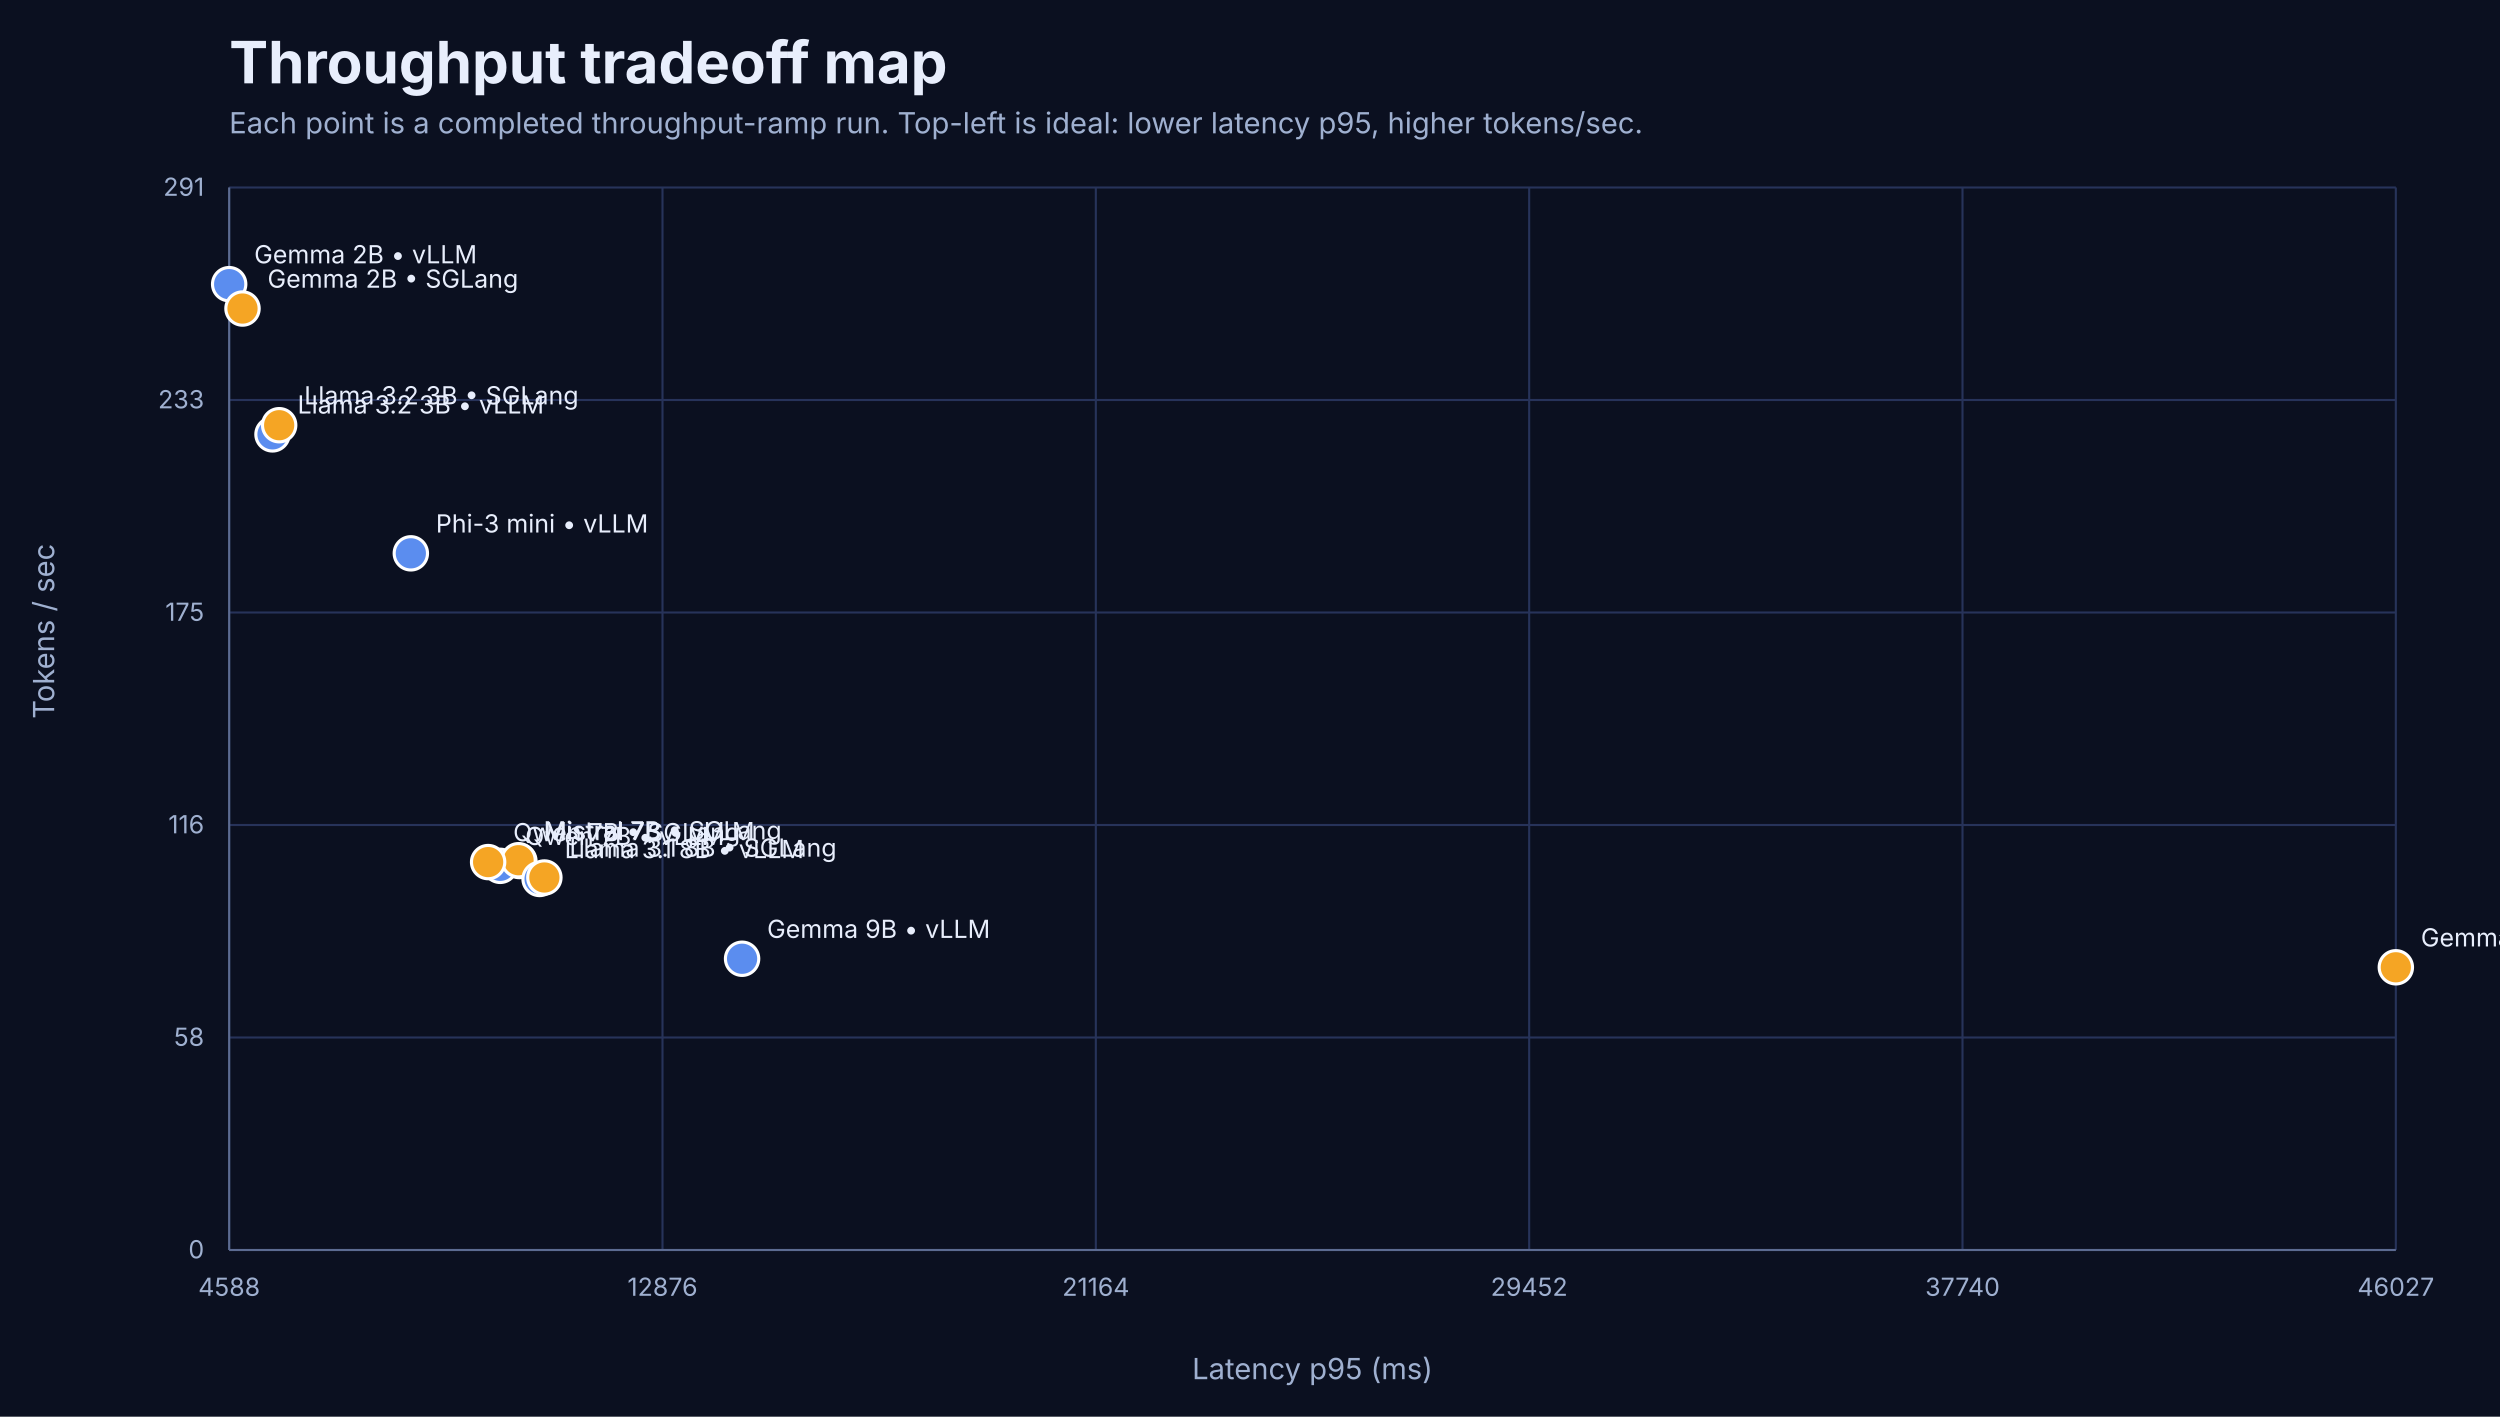
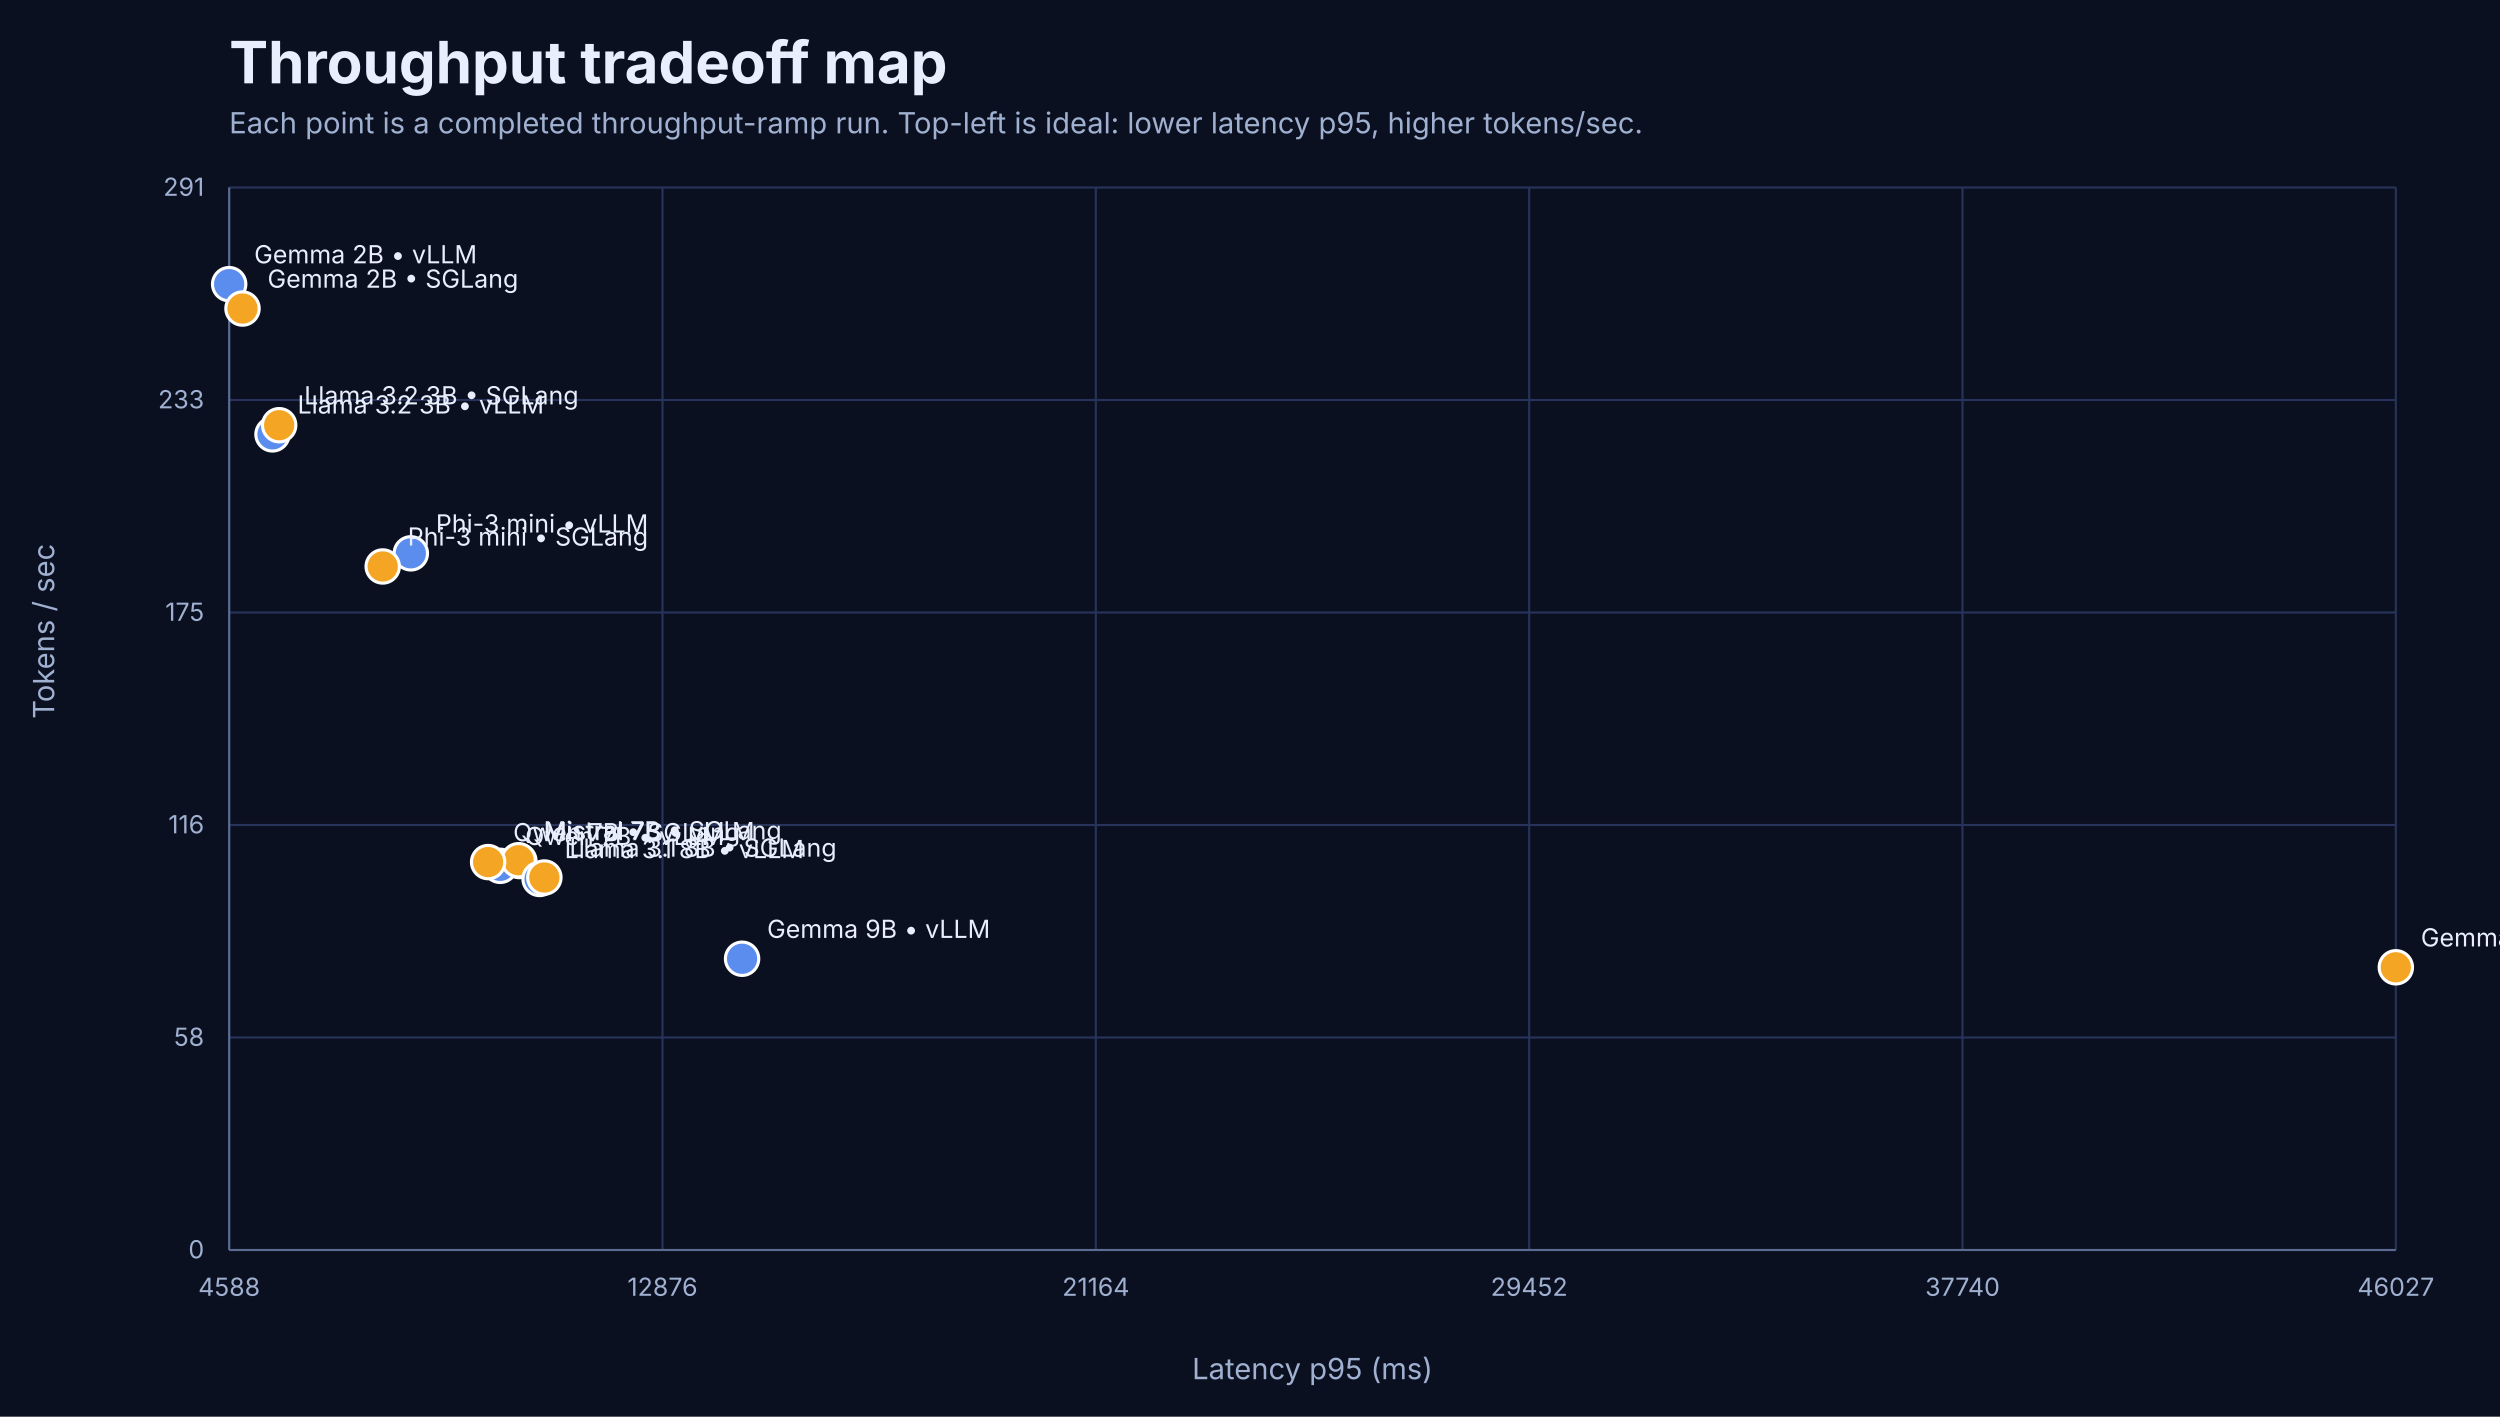
<svg xmlns="http://www.w3.org/2000/svg" width="1200" height="680" viewBox="0 0 1200 680">
  <style>text{font-family:system-ui,-apple-system,sans-serif;fill:#e8eefc}.muted{fill:#9fb0d0}.title{font-size:28px;font-weight:700}.subtitle{font-size:14px}.axis{stroke:#5c6b91;stroke-width:1}.grid{stroke:#27335a;stroke-width:1}.small{font-size:12px}.label{font-size:14px}</style>
  <rect width="1200" height="680" fill="#0b1020" />
  <text x="110" y="40" class="title">Throughput tradeoff map</text>
  <text x="110" y="64" class="subtitle muted">Each point is a completed throughput-ramp run. Top-left is ideal: lower latency p95, higher tokens/sec.</text>
  <line x1="110.0" y1="90" x2="110.0" y2="600" class="grid" />
  <line x1="110" y1="600.0" x2="1150" y2="600.0" class="grid" />
  <text x="110.0" y="622.0" text-anchor="middle" class="small muted">4588</text>
  <text x="98" y="604.0" text-anchor="end" class="small muted">0</text>
  <line x1="318.0" y1="90" x2="318.0" y2="600" class="grid" />
  <line x1="110" y1="498.0" x2="1150" y2="498.0" class="grid" />
  <text x="318.0" y="622.0" text-anchor="middle" class="small muted">12876</text>
  <text x="98" y="502.0" text-anchor="end" class="small muted">58</text>
  <line x1="526.0" y1="90" x2="526.0" y2="600" class="grid" />
  <line x1="110" y1="396.0" x2="1150" y2="396.0" class="grid" />
  <text x="526.0" y="622.0" text-anchor="middle" class="small muted">21164</text>
  <text x="98" y="400.0" text-anchor="end" class="small muted">116</text>
  <line x1="734.0" y1="90" x2="734.0" y2="600" class="grid" />
  <line x1="110" y1="294.0" x2="1150" y2="294.0" class="grid" />
  <text x="734.0" y="622.0" text-anchor="middle" class="small muted">29452</text>
  <text x="98" y="298.0" text-anchor="end" class="small muted">175</text>
  <line x1="942.0" y1="90" x2="942.0" y2="600" class="grid" />
  <line x1="110" y1="192.0" x2="1150" y2="192.0" class="grid" />
  <text x="942.0" y="622.0" text-anchor="middle" class="small muted">37740</text>
  <text x="98" y="196.0" text-anchor="end" class="small muted">233</text>
  <line x1="1150.0" y1="90" x2="1150.0" y2="600" class="grid" />
  <line x1="110" y1="90.0" x2="1150" y2="90.0" class="grid" />
  <text x="1150.0" y="622.0" text-anchor="middle" class="small muted">46027</text>
  <text x="98" y="94.0" text-anchor="end" class="small muted">291</text>
  <line x1="110" y1="90" x2="110" y2="600" class="axis" />
  <line x1="110" y1="600" x2="1150" y2="600" class="axis" />
  <circle cx="110.0" cy="136.4" r="8" fill="#5B8DEF" stroke="#ffffff" stroke-width="1.5" />
  <text x="122.0" y="126.4" class="small">Gemma 2B • vLLM</text>
  <circle cx="116.4" cy="148.1" r="8" fill="#F5A524" stroke="#ffffff" stroke-width="1.5" />
  <text x="128.4" y="138.1" class="small">Gemma 2B • SGLang</text>
  <circle cx="130.8" cy="208.5" r="8" fill="#5B8DEF" stroke="#ffffff" stroke-width="1.5" />
  <text x="142.8" y="198.5" class="small">Llama 3.2 3B • vLLM</text>
  <circle cx="134.0" cy="204.1" r="8" fill="#F5A524" stroke="#ffffff" stroke-width="1.5" />
  <text x="146.0" y="194.1" class="small">Llama 3.2 3B • SGLang</text>
  <circle cx="197.2" cy="265.6" r="8" fill="#5B8DEF" stroke="#ffffff" stroke-width="1.5" />
  <text x="209.2" y="255.6" class="small">Phi-3 mini • vLLM</text>
+   <circle cx="183.7" cy="271.9" r="8" fill="#F5A524" stroke="#ffffff" stroke-width="1.5" />
+   <text x="195.7" y="261.9" class="small">Phi-3 mini • SGLang</text>
  <circle cx="249.3" cy="413.3" r="8" fill="#5B8DEF" stroke="#ffffff" stroke-width="1.5" />
  <text x="261.3" y="403.3" class="small">Mistral 7B • vLLM</text>
  <circle cx="240.1" cy="415.6" r="8" fill="#5B8DEF" stroke="#ffffff" stroke-width="1.5" />
  <text x="252.1" y="405.6" class="small">Qwen 7B • vLLM</text>
  <circle cx="248.9" cy="412.9" r="8" fill="#F5A524" stroke="#ffffff" stroke-width="1.5" />
  <text x="260.9" y="402.9" class="small">Mistral 7B • SGLang</text>
  <circle cx="234.3" cy="413.8" r="8" fill="#F5A524" stroke="#ffffff" stroke-width="1.5" />
  <text x="246.3" y="403.8" class="small">Qwen 7B • SGLang</text>
  <circle cx="259.0" cy="421.9" r="8" fill="#5B8DEF" stroke="#ffffff" stroke-width="1.5" />
  <text x="271.0" y="411.9" class="small">Llama 3.1 8B • vLLM</text>
  <circle cx="261.3" cy="421.2" r="8" fill="#F5A524" stroke="#ffffff" stroke-width="1.5" />
  <text x="273.3" y="411.2" class="small">Llama 3.1 8B • SGLang</text>
  <circle cx="356.2" cy="460.2" r="8" fill="#5B8DEF" stroke="#ffffff" stroke-width="1.5" />
  <text x="368.2" y="450.2" class="small">Gemma 9B • vLLM</text>
  <circle cx="1150.0" cy="464.3" r="8" fill="#F5A524" stroke="#ffffff" stroke-width="1.5" />
  <text x="1162.0" y="454.3" class="small">Gemma 9B • SGLang</text>
  <text x="630.0" y="662" text-anchor="middle" class="label muted">Latency p95 (ms)</text>
  <text x="26" y="345.0" transform="rotate(-90 26 345.0)" class="label muted">Tokens / sec</text>
</svg>
